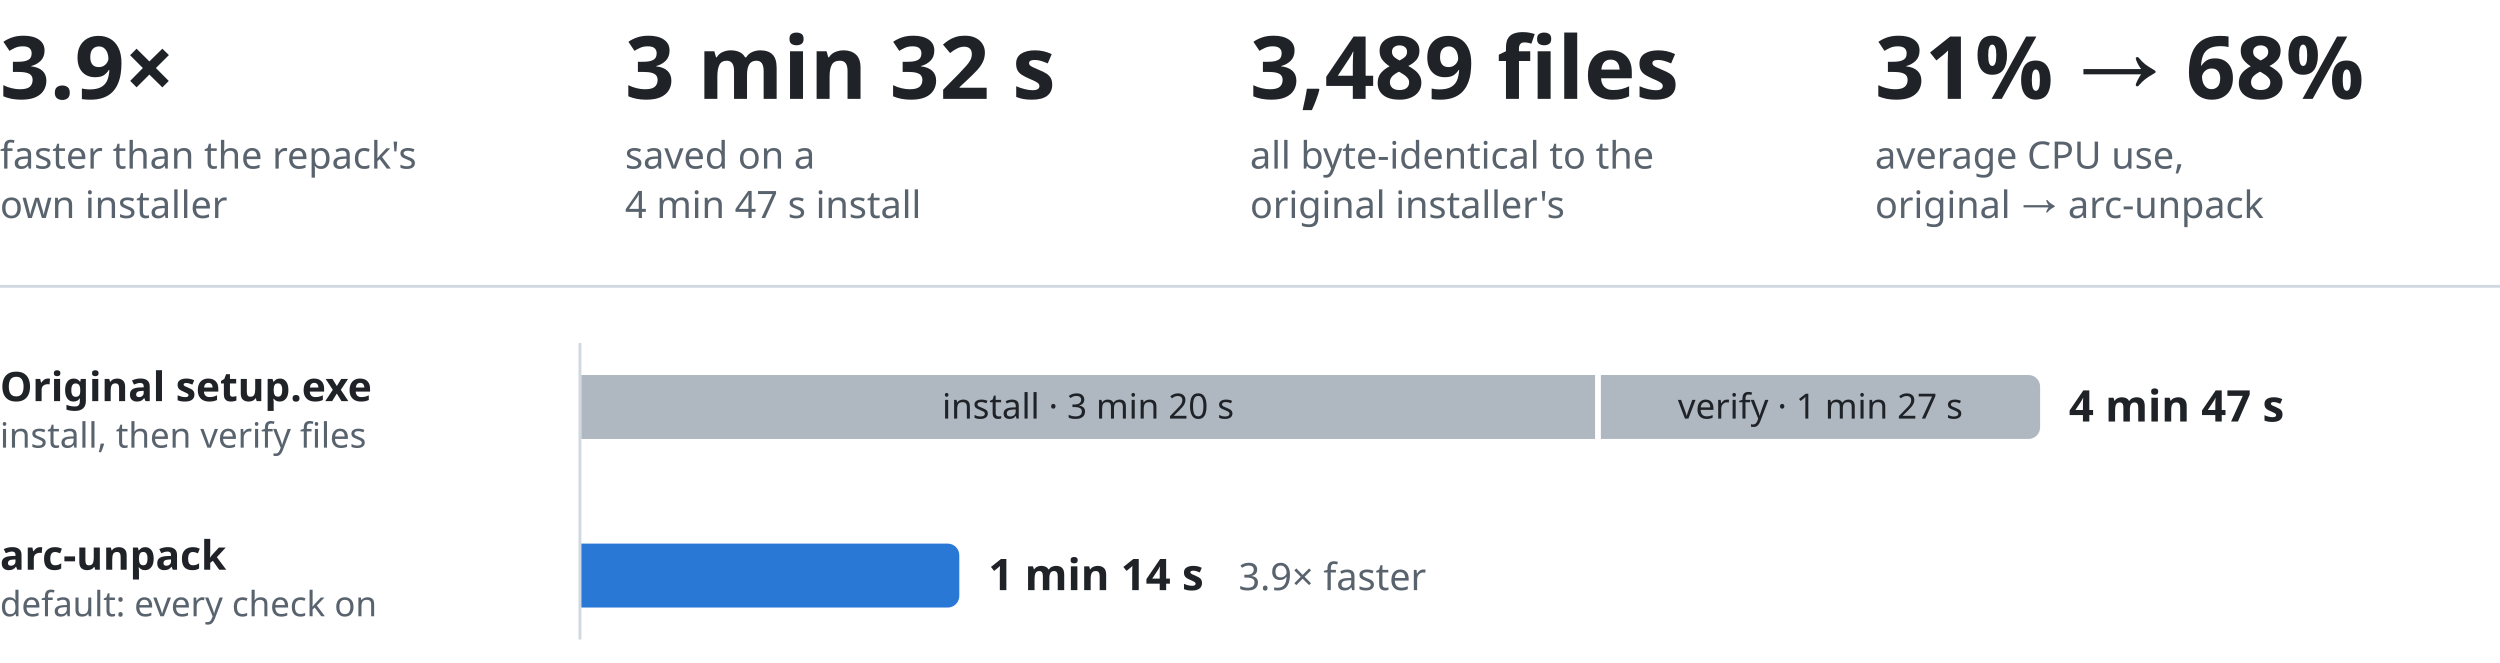
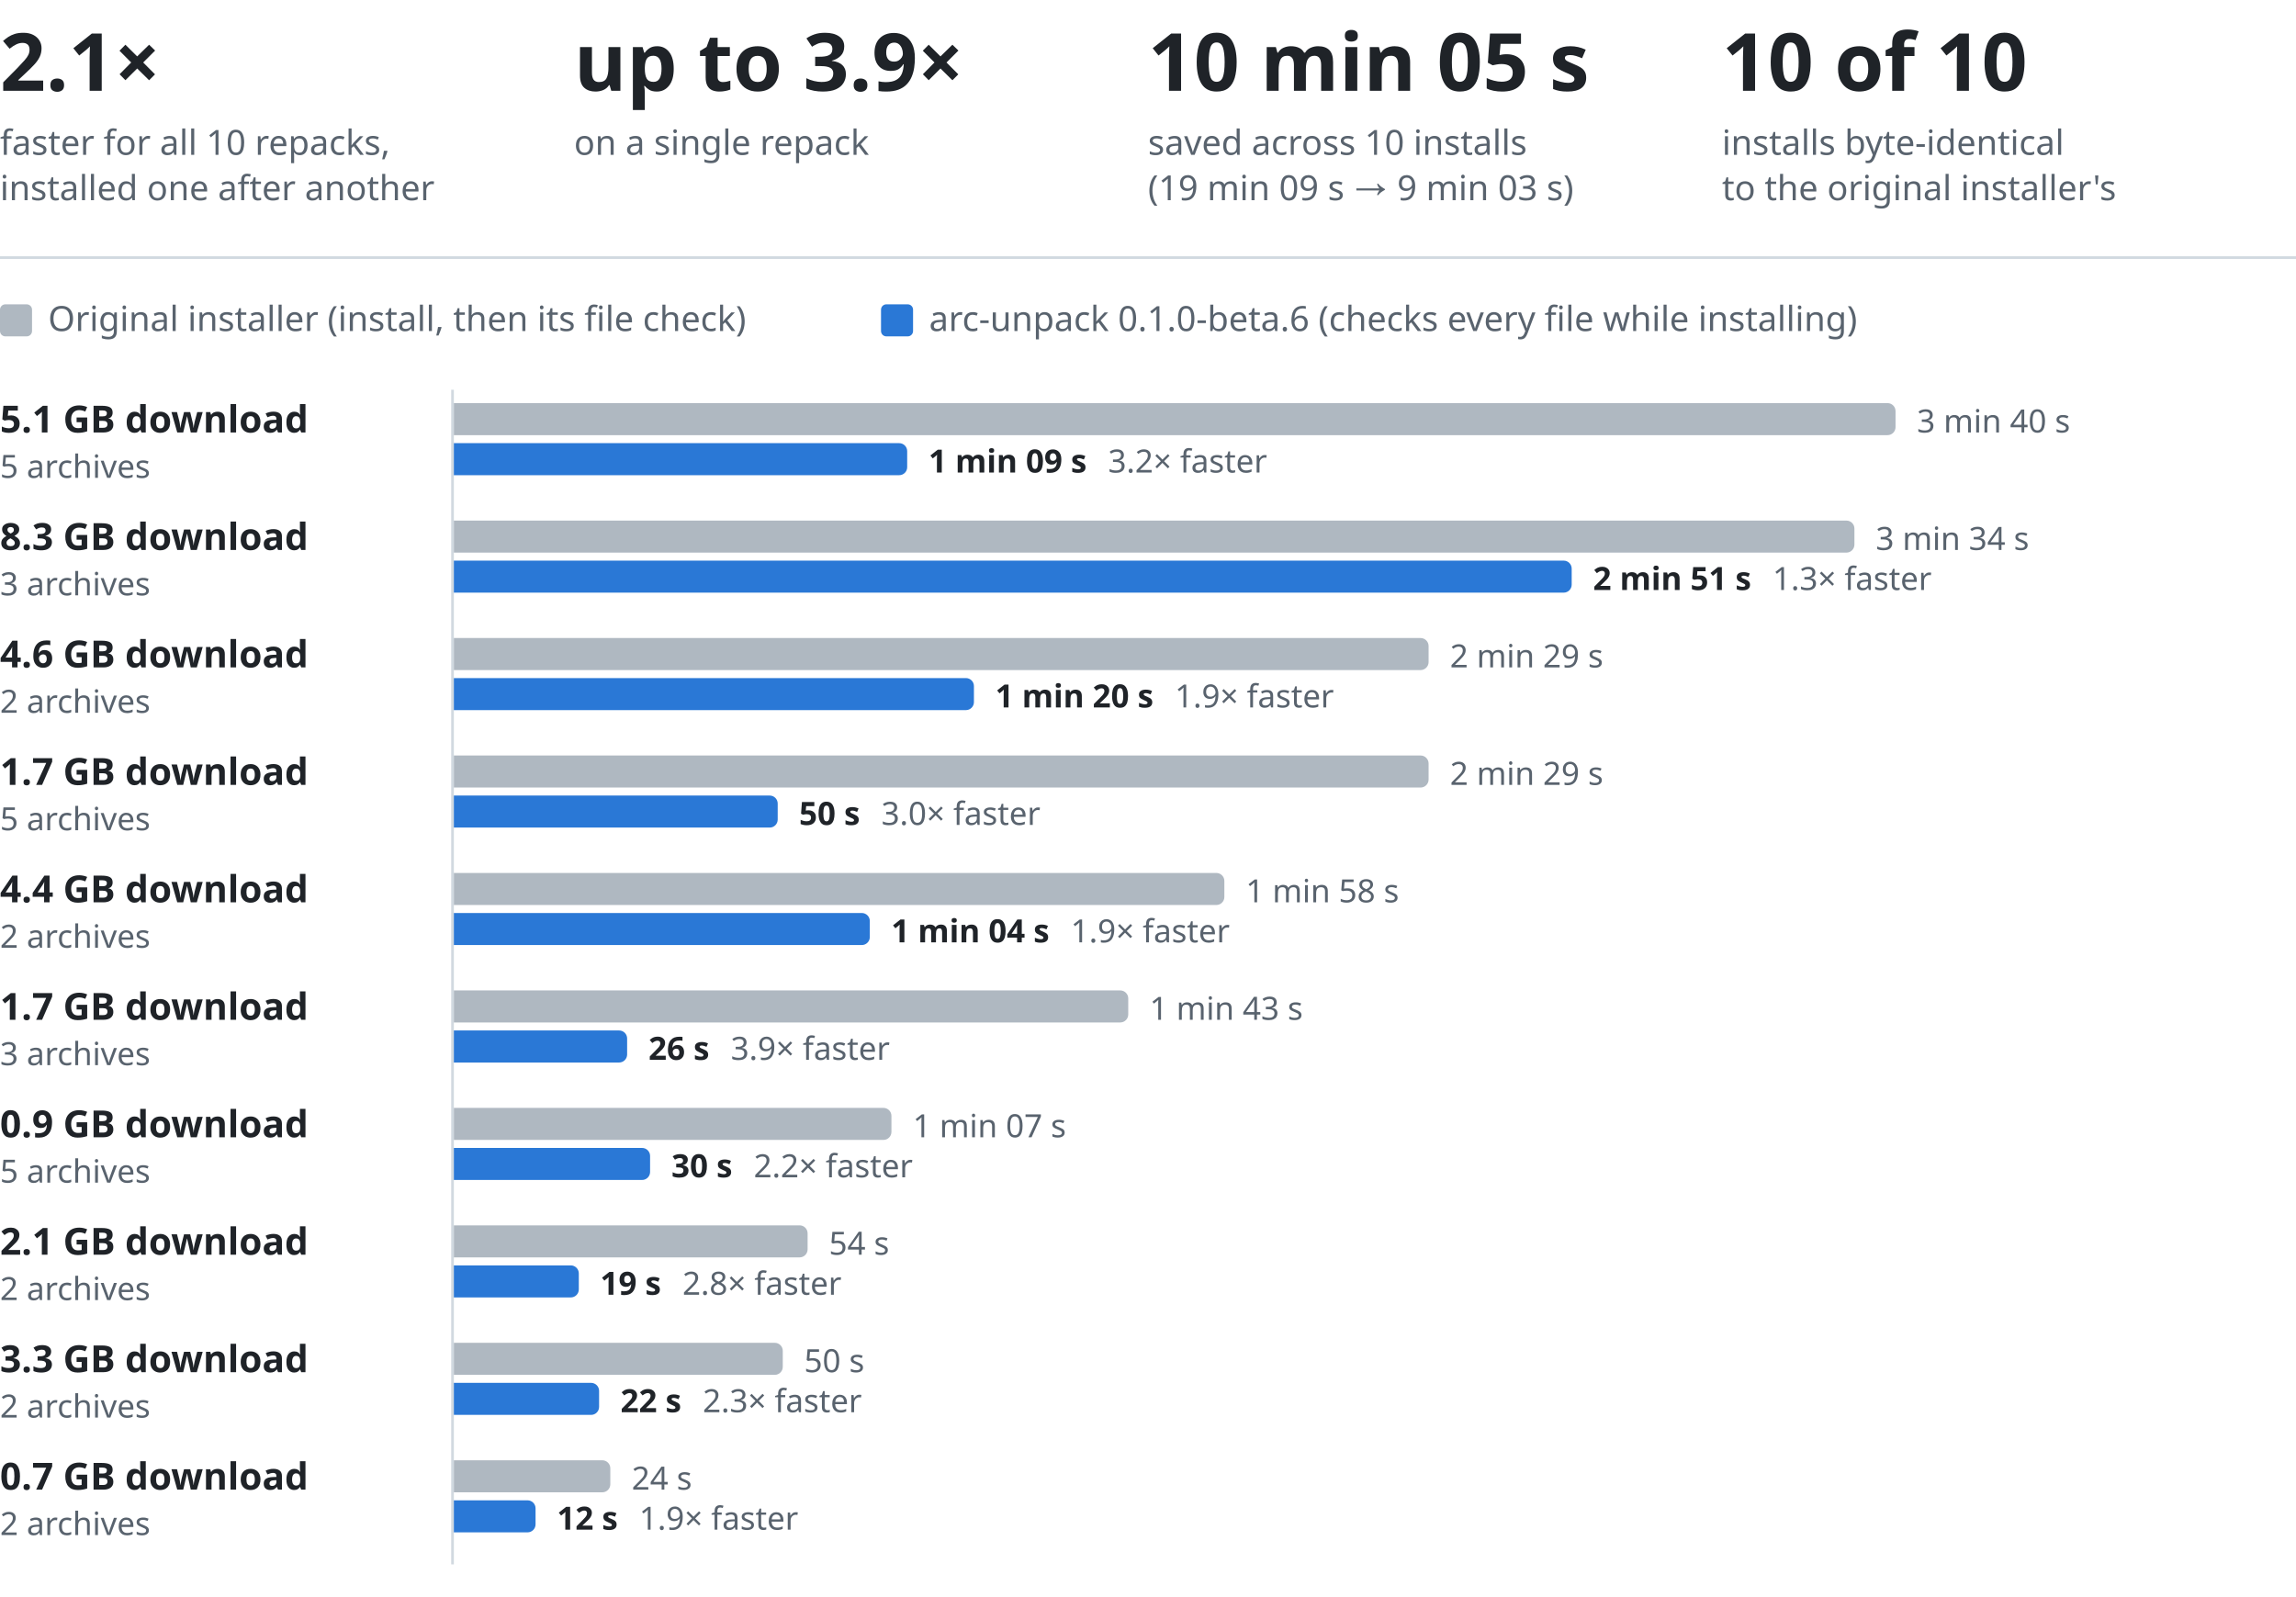
- <svg xmlns="http://www.w3.org/2000/svg" width="860" height="228" viewBox="0 0 860 228" role="img" aria-label="Benchmark, same repack on the same PC. Original setup.exe: 4 min 47 s (install 3 min 20 s, then verify 1 min 27 s). arc-unpack with default settings, every check on: 1 min 14 s, 3.9 times faster. All 3,489 files byte-identical. Average CPU use 31% versus 68%.">
+ <svg xmlns="http://www.w3.org/2000/svg" width="860" height="598" viewBox="0 0 860 598" role="img" aria-label="10 FitGirl repacks on the same PC. Original installers took 19 min 09 s in total, arc-unpack 9 min 03 s: 2.1 times faster, up to 3.9 times on one repack. 10 of 10 installs were byte-identical to the original installer's.">
  <g font-family="-apple-system, BlinkMacSystemFont, 'Segoe UI', 'Noto Sans', Helvetica, Arial, sans-serif">
-     <text x="0" y="34" font-size="30" font-weight="600" fill="#1f2328">3.9×</text>
-     <text x="0" y="58" font-size="13" fill="#59636e">faster than the repack's</text>
-     <text x="0" y="75" font-size="13" fill="#59636e">own installer</text>
-     <text x="215" y="34" font-size="30" font-weight="600" fill="#1f2328">3 min 32 s</text>
-     <text x="215" y="58" font-size="13" fill="#59636e">saved on a</text>
-     <text x="215" y="75" font-size="13" fill="#59636e">4 min 47 s install</text>
-     <text x="430" y="34" font-size="30" font-weight="600" fill="#1f2328">3,489 files</text>
-     <text x="430" y="58" font-size="13" fill="#59636e">all byte-identical to the</text>
-     <text x="430" y="75" font-size="13" fill="#59636e">original installer's</text>
-     <text x="645" y="34" font-size="30" font-weight="600" fill="#1f2328">31% → 68%</text>
-     <text x="645" y="58" font-size="13" fill="#59636e">average CPU use,</text>
-     <text x="645" y="75" font-size="13" fill="#59636e">original → arc-unpack</text>
-     <rect x="0" y="98" width="860" height="1" fill="#d1d9e0" />
-     <text x="0" y="138" font-size="14" font-weight="600" fill="#1f2328">Original setup.exe</text>
-     <text x="0" y="154" font-size="12" fill="#59636e">install, then verify files</text>
-     <text x="0" y="196" font-size="14" font-weight="600" fill="#1f2328">arc-unpack</text>
-     <text x="0" y="212" font-size="12" fill="#59636e">default: every check on</text>
-     <rect x="199" y="118" width="1" height="102" fill="#d1d9e0" />
-     <rect x="200.0" y="129" width="348.7" height="22" fill="#afb8c1" />
-     <path d="M550.7 129h147.1a4 4 0 0 1 4 4v14a4 4 0 0 1 -4 4h-147.1z" fill="#afb8c1" />
-     <text x="374.3" y="144" font-size="12" text-anchor="middle" fill="#1f2328">install · 3 min 20 s</text>
-     <text x="626.2" y="144" font-size="12" text-anchor="middle" fill="#1f2328">verify · 1 min 27 s</text>
-     <text x="711.7" y="145" font-size="15" font-weight="600" fill="#1f2328">4 min 47 s</text>
-     <path d="M200.0 187h126.0a4 4 0 0 1 4 4v14a4 4 0 0 1 -4 4h-126.0z" fill="#2a78d6" />
-     <text x="340.0" y="203" font-size="15" font-weight="600" fill="#1f2328">1 min 14 s<tspan dx="12" font-size="13" font-weight="400" fill="#59636e">3.9× faster</tspan>
+     <text x="0" y="34" font-size="30" font-weight="600" fill="#1f2328">2.1×</text>
+     <text x="0" y="58" font-size="13" fill="#59636e">faster for all 10 repacks,</text>
+     <text x="0" y="75" font-size="13" fill="#59636e">installed one after another</text>
+     <text x="215" y="34" font-size="30" font-weight="600" fill="#1f2328">up to 3.9×</text>
+     <text x="215" y="58" font-size="13" fill="#59636e">on a single repack</text>
+     <text x="430" y="34" font-size="30" font-weight="600" fill="#1f2328">10 min 05 s</text>
+     <text x="430" y="58" font-size="13" fill="#59636e">saved across 10 installs</text>
+     <text x="430" y="75" font-size="13" fill="#59636e">(19 min 09 s → 9 min 03 s)</text>
+     <text x="645" y="34" font-size="30" font-weight="600" fill="#1f2328">10 of 10</text>
+     <text x="645" y="58" font-size="13" fill="#59636e">installs byte-identical</text>
+     <text x="645" y="75" font-size="13" fill="#59636e">to the original installer's</text>
+     <rect x="0" y="96" width="860" height="1" fill="#d1d9e0" />
+     <rect x="0" y="114" width="12" height="12" rx="2" fill="#afb8c1" />
+     <text x="18" y="124" font-size="13" fill="#59636e">Original installer (install, then its file check)</text>
+     <rect x="330" y="114" width="12" height="12" rx="2" fill="#2a78d6" />
+     <text x="348" y="124" font-size="13" fill="#59636e">arc-unpack 0.1.0-beta.6 (checks every file while installing)</text>
+     <rect x="169" y="146" width="1" height="440" fill="#d1d9e0" />
+     <text x="0" y="162" font-size="14" font-weight="600" fill="#1f2328">5.1 GB download</text>
+     <text x="0" y="179" font-size="12" fill="#59636e">5 archives</text>
+     <path d="M170.0 151.0h537.0a3 3 0 0 1 3 3v6a3 3 0 0 1 -3 3h-537.0z" fill="#afb8c1" />
+     <text x="718.0" y="162" font-size="12" fill="#59636e">3 min 40 s</text>
+     <path d="M170.0 166.0h166.8a3 3 0 0 1 3 3v6a3 3 0 0 1 -3 3h-166.8z" fill="#2a78d6" />
+     <text x="347.8" y="177" font-size="12" font-weight="600" fill="#1f2328">1 min 09 s<tspan dx="8" font-weight="400" fill="#59636e">3.2× faster</tspan>
+     </text>
+     <text x="0" y="206" font-size="14" font-weight="600" fill="#1f2328">8.3 GB download</text>
+     <text x="0" y="223" font-size="12" fill="#59636e">3 archives</text>
+     <path d="M170.0 195.0h521.6a3 3 0 0 1 3 3v6a3 3 0 0 1 -3 3h-521.6z" fill="#afb8c1" />
+     <text x="702.6" y="206" font-size="12" fill="#59636e">3 min 34 s</text>
+     <path d="M170.0 210.0h415.7a3 3 0 0 1 3 3v6a3 3 0 0 1 -3 3h-415.7z" fill="#2a78d6" />
+     <text x="596.7" y="221" font-size="12" font-weight="600" fill="#1f2328">2 min 51 s<tspan dx="8" font-weight="400" fill="#59636e">1.3× faster</tspan>
+     </text>
+     <text x="0" y="250" font-size="14" font-weight="600" fill="#1f2328">4.6 GB download</text>
+     <text x="0" y="267" font-size="12" fill="#59636e">2 archives</text>
+     <path d="M170.0 239.0h362.1a3 3 0 0 1 3 3v6a3 3 0 0 1 -3 3h-362.1z" fill="#afb8c1" />
+     <text x="543.1" y="250" font-size="12" fill="#59636e">2 min 29 s</text>
+     <path d="M170.0 254.0h191.8a3 3 0 0 1 3 3v6a3 3 0 0 1 -3 3h-191.8z" fill="#2a78d6" />
+     <text x="372.8" y="265" font-size="12" font-weight="600" fill="#1f2328">1 min 20 s<tspan dx="8" font-weight="400" fill="#59636e">1.9× faster</tspan>
+     </text>
+     <text x="0" y="294" font-size="14" font-weight="600" fill="#1f2328">1.7 GB download</text>
+     <text x="0" y="311" font-size="12" fill="#59636e">5 archives</text>
+     <path d="M170.0 283.0h362.1a3 3 0 0 1 3 3v6a3 3 0 0 1 -3 3h-362.1z" fill="#afb8c1" />
+     <text x="543.1" y="294" font-size="12" fill="#59636e">2 min 29 s</text>
+     <path d="M170.0 298.0h118.3a3 3 0 0 1 3 3v6a3 3 0 0 1 -3 3h-118.3z" fill="#2a78d6" />
+     <text x="299.3" y="309" font-size="12" font-weight="600" fill="#1f2328">50 s<tspan dx="8" font-weight="400" fill="#59636e">3.0× faster</tspan>
+     </text>
+     <text x="0" y="338" font-size="14" font-weight="600" fill="#1f2328">4.4 GB download</text>
+     <text x="0" y="355" font-size="12" fill="#59636e">2 archives</text>
+     <path d="M170.0 327.0h285.6a3 3 0 0 1 3 3v6a3 3 0 0 1 -3 3h-285.6z" fill="#afb8c1" />
+     <text x="466.6" y="338" font-size="12" fill="#59636e">1 min 58 s</text>
+     <path d="M170.0 342.0h152.8a3 3 0 0 1 3 3v6a3 3 0 0 1 -3 3h-152.8z" fill="#2a78d6" />
+     <text x="333.8" y="353" font-size="12" font-weight="600" fill="#1f2328">1 min 04 s<tspan dx="8" font-weight="400" fill="#59636e">1.9× faster</tspan>
+     </text>
+     <text x="0" y="382" font-size="14" font-weight="600" fill="#1f2328">1.7 GB download</text>
+     <text x="0" y="399" font-size="12" fill="#59636e">3 archives</text>
+     <path d="M170.0 371.0h249.6a3 3 0 0 1 3 3v6a3 3 0 0 1 -3 3h-249.6z" fill="#afb8c1" />
+     <text x="430.6" y="382" font-size="12" fill="#59636e">1 min 43 s</text>
+     <path d="M170.0 386.0h61.9a3 3 0 0 1 3 3v6a3 3 0 0 1 -3 3h-61.9z" fill="#2a78d6" />
+     <text x="242.9" y="397" font-size="12" font-weight="600" fill="#1f2328">26 s<tspan dx="8" font-weight="400" fill="#59636e">3.9× faster</tspan>
+     </text>
+     <text x="0" y="426" font-size="14" font-weight="600" fill="#1f2328">0.9 GB download</text>
+     <text x="0" y="443" font-size="12" fill="#59636e">5 archives</text>
+     <path d="M170.0 415.0h160.9a3 3 0 0 1 3 3v6a3 3 0 0 1 -3 3h-160.9z" fill="#afb8c1" />
+     <text x="341.9" y="426" font-size="12" fill="#59636e">1 min 07 s</text>
+     <path d="M170.0 430.0h70.5a3 3 0 0 1 3 3v6a3 3 0 0 1 -3 3h-70.5z" fill="#2a78d6" />
+     <text x="251.5" y="441" font-size="12" font-weight="600" fill="#1f2328">30 s<tspan dx="8" font-weight="400" fill="#59636e">2.2× faster</tspan>
+     </text>
+     <text x="0" y="470" font-size="14" font-weight="600" fill="#1f2328">2.1 GB download</text>
+     <text x="0" y="487" font-size="12" fill="#59636e">2 archives</text>
+     <path d="M170.0 459.0h129.5a3 3 0 0 1 3 3v6a3 3 0 0 1 -3 3h-129.5z" fill="#afb8c1" />
+     <text x="310.5" y="470" font-size="12" fill="#59636e">54 s</text>
+     <path d="M170.0 474.0h43.8a3 3 0 0 1 3 3v6a3 3 0 0 1 -3 3h-43.8z" fill="#2a78d6" />
+     <text x="224.8" y="485" font-size="12" font-weight="600" fill="#1f2328">19 s<tspan dx="8" font-weight="400" fill="#59636e">2.8× faster</tspan>
+     </text>
+     <text x="0" y="514" font-size="14" font-weight="600" fill="#1f2328">3.3 GB download</text>
+     <text x="0" y="531" font-size="12" fill="#59636e">2 archives</text>
+     <path d="M170.0 503.0h120.2a3 3 0 0 1 3 3v6a3 3 0 0 1 -3 3h-120.2z" fill="#afb8c1" />
+     <text x="301.2" y="514" font-size="12" fill="#59636e">50 s</text>
+     <path d="M170.0 518.0h51.4a3 3 0 0 1 3 3v6a3 3 0 0 1 -3 3h-51.4z" fill="#2a78d6" />
+     <text x="232.4" y="529" font-size="12" font-weight="600" fill="#1f2328">22 s<tspan dx="8" font-weight="400" fill="#59636e">2.3× faster</tspan>
+     </text>
+     <text x="0" y="558" font-size="14" font-weight="600" fill="#1f2328">0.7 GB download</text>
+     <text x="0" y="575" font-size="12" fill="#59636e">2 archives</text>
+     <path d="M170.0 547.0h55.6a3 3 0 0 1 3 3v6a3 3 0 0 1 -3 3h-55.6z" fill="#afb8c1" />
+     <text x="236.6" y="558" font-size="12" fill="#59636e">24 s</text>
+     <path d="M170.0 562.0h27.6a3 3 0 0 1 3 3v6a3 3 0 0 1 -3 3h-27.6z" fill="#2a78d6" />
+     <text x="208.6" y="573" font-size="12" font-weight="600" fill="#1f2328">12 s<tspan dx="8" font-weight="400" fill="#59636e">1.9× faster</tspan>
    </text>
  </g>
</svg>
